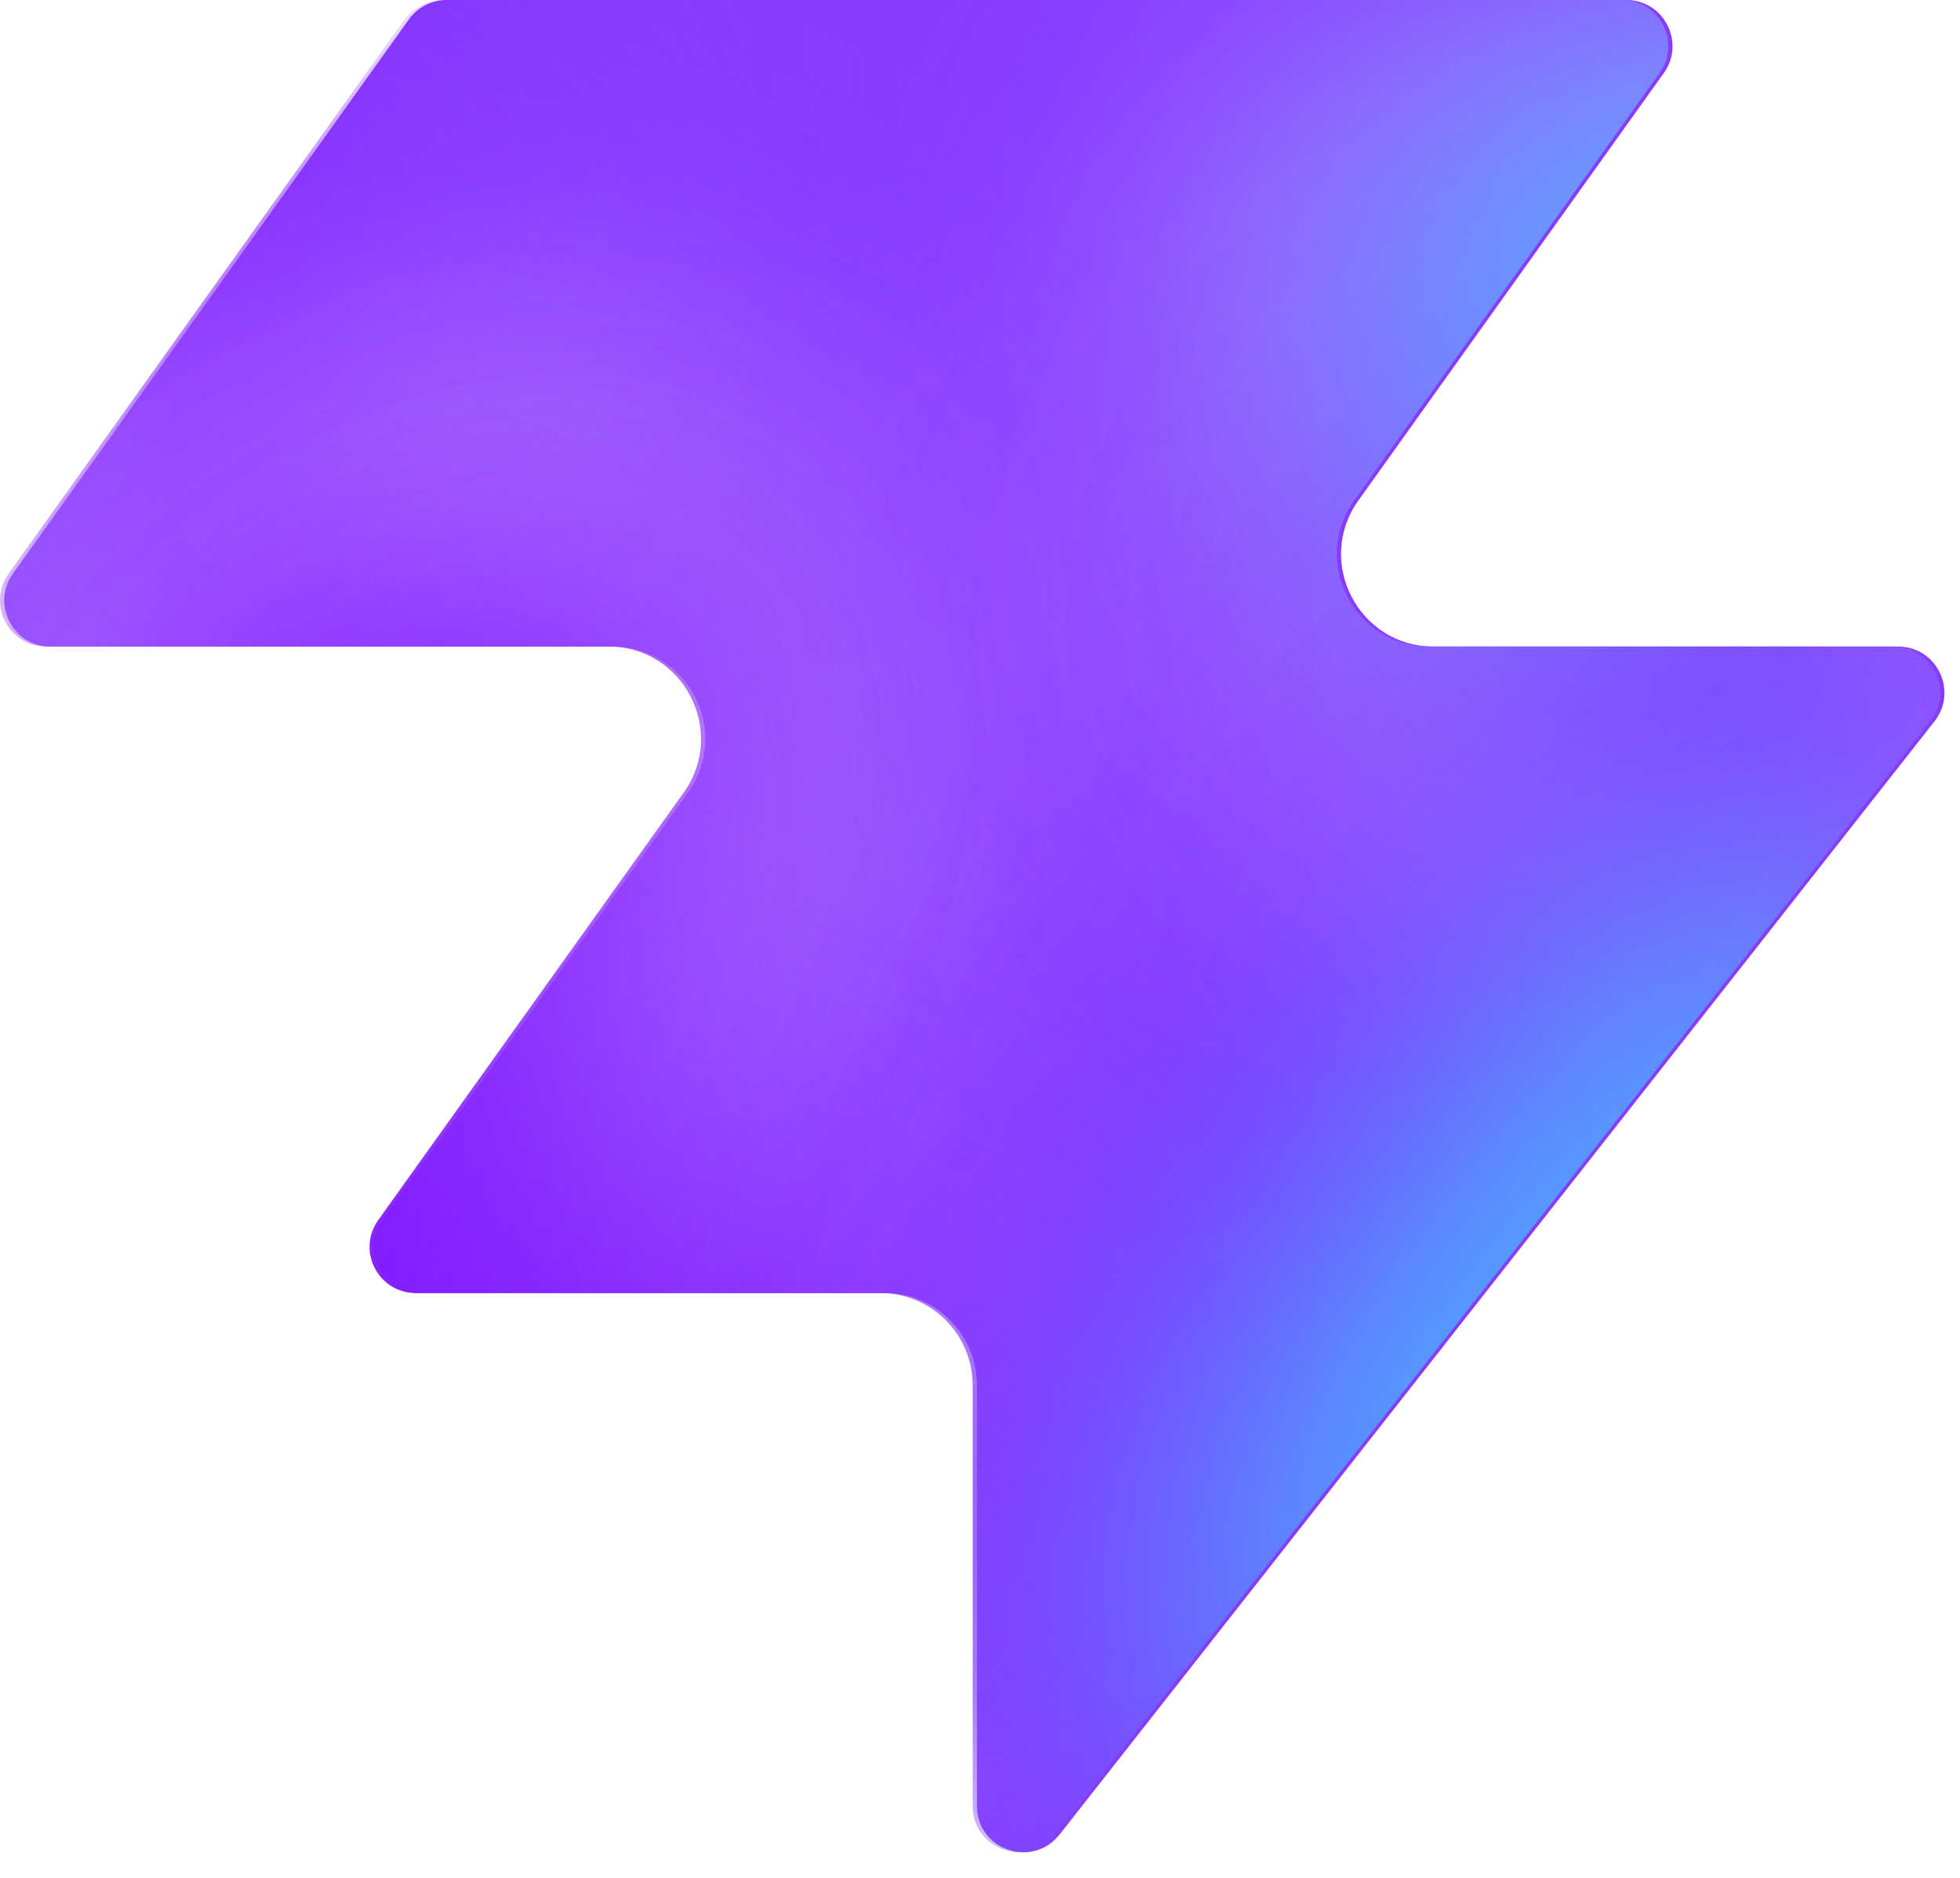
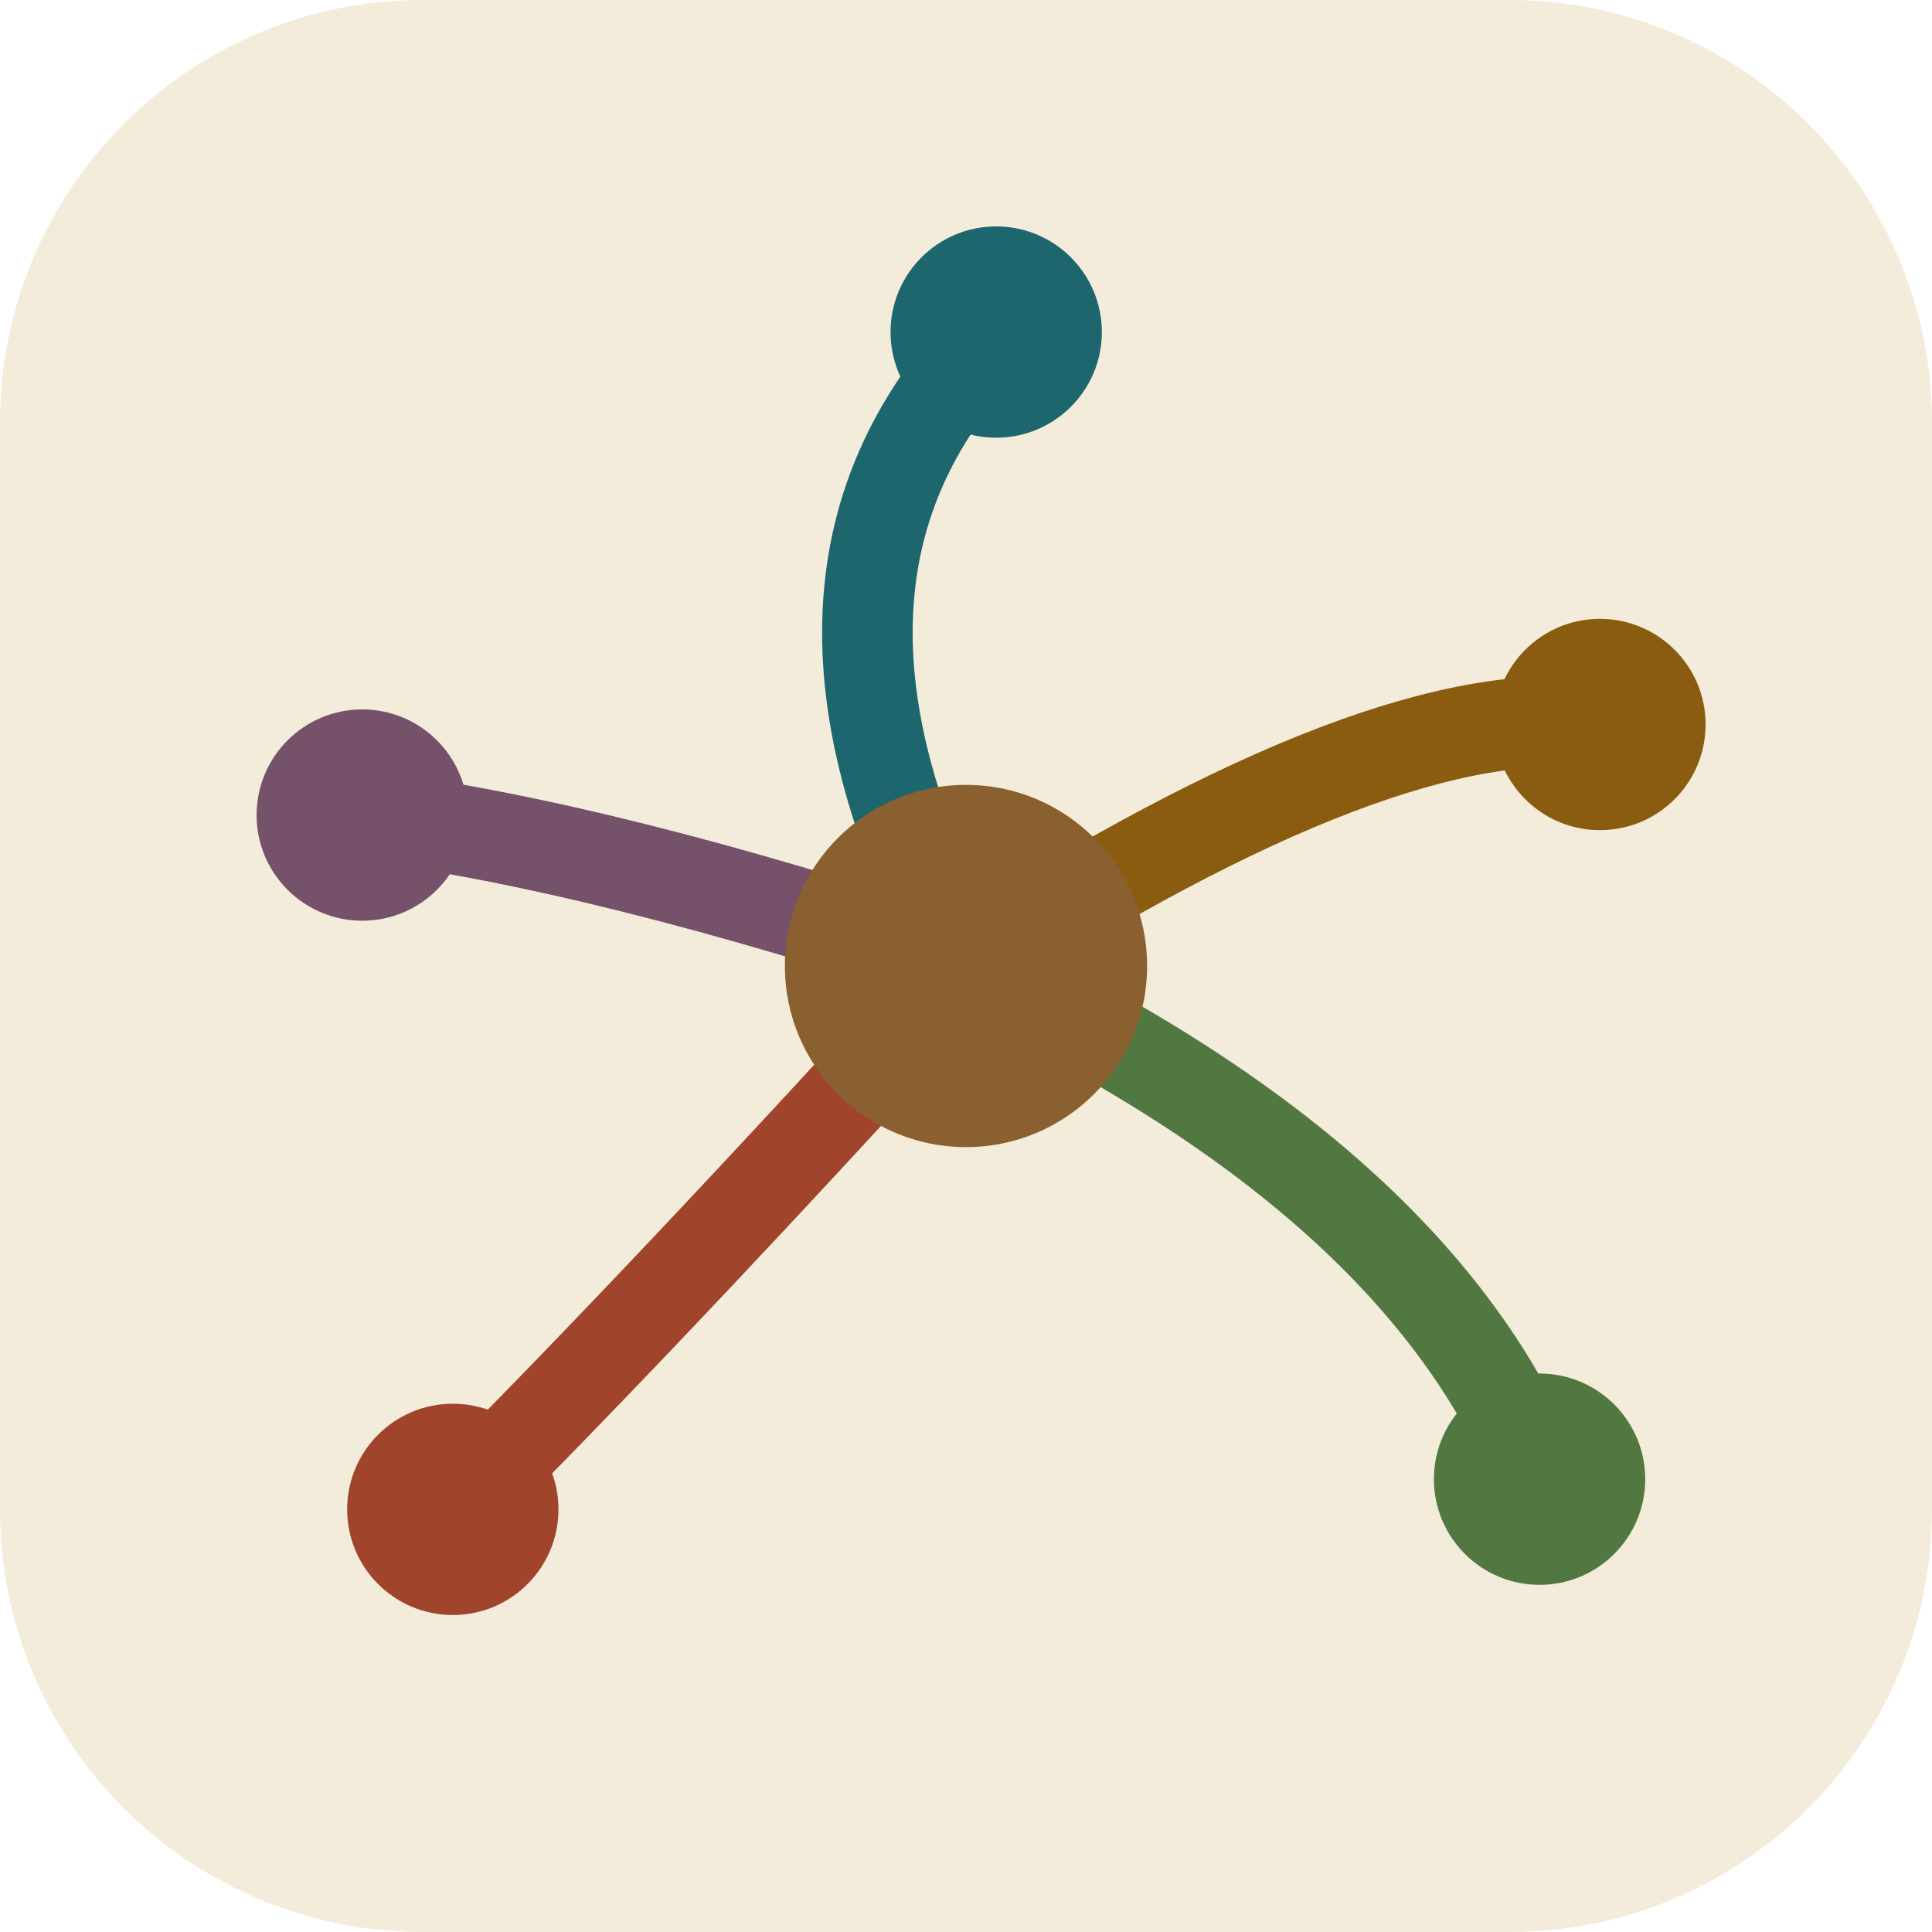
- <svg xmlns="http://www.w3.org/2000/svg" width="48" height="46" fill="none" viewBox="0 0 48 46">
-   <path fill="#863bff" d="M25.946 44.938c-.664.845-2.021.375-2.021-.698V33.937a2.26 2.26 0 0 0-2.262-2.262H10.287c-.92 0-1.456-1.04-.92-1.788l7.48-10.471c1.07-1.497 0-3.578-1.842-3.578H1.237c-.92 0-1.456-1.04-.92-1.788L10.013.474c.214-.297.556-.474.92-.474h28.894c.92 0 1.456 1.04.92 1.788l-7.48 10.471c-1.07 1.498 0 3.579 1.842 3.579h11.377c.943 0 1.473 1.088.89 1.83L25.947 44.94z" style="fill:#863bff;fill:color(display-p3 .525 .23 1);fill-opacity:1" />
-   <mask id="a" width="48" height="46" x="0" y="0" maskUnits="userSpaceOnUse" style="mask-type:alpha">
-     <path fill="#000" d="M25.842 44.938c-.664.844-2.021.375-2.021-.698V33.937a2.26 2.26 0 0 0-2.262-2.262H10.183c-.92 0-1.456-1.04-.92-1.788l7.48-10.471c1.07-1.498 0-3.579-1.842-3.579H1.133c-.92 0-1.456-1.04-.92-1.787L9.91.473c.214-.297.556-.474.92-.474h28.894c.92 0 1.456 1.04.92 1.788l-7.48 10.471c-1.07 1.498 0 3.578 1.842 3.578h11.377c.943 0 1.473 1.088.89 1.832L25.843 44.94z" style="fill:#000;fill-opacity:1" />
-   </mask>
-   <g mask="url(#a)">
-     <g filter="url(#b)">
-       <ellipse cx="5.508" cy="14.704" fill="#ede6ff" rx="5.508" ry="14.704" style="fill:#ede6ff;fill:color(display-p3 .927 .903 1);fill-opacity:1" transform="matrix(.00324 1 1 -.00324 -4.47 31.516)" />
-     </g>
-     <g filter="url(#c)">
-       <ellipse cx="10.399" cy="29.851" fill="#ede6ff" rx="10.399" ry="29.851" style="fill:#ede6ff;fill:color(display-p3 .927 .903 1);fill-opacity:1" transform="matrix(.00324 1 1 -.00324 -39.328 7.883)" />
-     </g>
-     <g filter="url(#d)">
-       <ellipse cx="5.508" cy="30.487" fill="#7e14ff" rx="5.508" ry="30.487" style="fill:#7e14ff;fill:color(display-p3 .492 .077 1);fill-opacity:1" transform="rotate(89.814 -25.913 -14.639)scale(1 -1)" />
-     </g>
-     <g filter="url(#e)">
-       <ellipse cx="5.508" cy="30.599" fill="#7e14ff" rx="5.508" ry="30.599" style="fill:#7e14ff;fill:color(display-p3 .492 .077 1);fill-opacity:1" transform="rotate(89.814 -32.644 -3.334)scale(1 -1)" />
-     </g>
-     <g filter="url(#f)">
-       <ellipse cx="5.508" cy="30.599" fill="#7e14ff" rx="5.508" ry="30.599" style="fill:#7e14ff;fill:color(display-p3 .492 .077 1);fill-opacity:1" transform="matrix(.00324 1 1 -.00324 -34.34 30.47)" />
-     </g>
-     <g filter="url(#g)">
-       <ellipse cx="14.072" cy="22.078" fill="#ede6ff" rx="14.072" ry="22.078" style="fill:#ede6ff;fill:color(display-p3 .927 .903 1);fill-opacity:1" transform="rotate(93.35 24.506 48.493)scale(-1 1)" />
-     </g>
-     <g filter="url(#h)">
-       <ellipse cx="3.47" cy="21.501" fill="#7e14ff" rx="3.47" ry="21.501" style="fill:#7e14ff;fill:color(display-p3 .492 .077 1);fill-opacity:1" transform="rotate(89.009 28.708 47.59)scale(-1 1)" />
-     </g>
-     <g filter="url(#i)">
-       <ellipse cx="3.47" cy="21.501" fill="#7e14ff" rx="3.47" ry="21.501" style="fill:#7e14ff;fill:color(display-p3 .492 .077 1);fill-opacity:1" transform="rotate(89.009 28.708 47.59)scale(-1 1)" />
-     </g>
-     <g filter="url(#j)">
-       <ellipse cx=".387" cy="8.972" fill="#7e14ff" rx="4.407" ry="29.108" style="fill:#7e14ff;fill:color(display-p3 .492 .077 1);fill-opacity:1" transform="rotate(39.51 .387 8.972)" />
-     </g>
-     <g filter="url(#k)">
-       <ellipse cx="47.523" cy="-6.092" fill="#7e14ff" rx="4.407" ry="29.108" style="fill:#7e14ff;fill:color(display-p3 .492 .077 1);fill-opacity:1" transform="rotate(37.892 47.523 -6.092)" />
-     </g>
-     <g filter="url(#l)">
-       <ellipse cx="41.412" cy="6.333" fill="#47bfff" rx="5.971" ry="9.665" style="fill:#47bfff;fill:color(display-p3 .28 .748 1);fill-opacity:1" transform="rotate(37.892 41.412 6.333)" />
-     </g>
-     <g filter="url(#m)">
-       <ellipse cx="-1.879" cy="38.332" fill="#7e14ff" rx="4.407" ry="29.108" style="fill:#7e14ff;fill:color(display-p3 .492 .077 1);fill-opacity:1" transform="rotate(37.892 -1.88 38.332)" />
-     </g>
-     <g filter="url(#n)">
-       <ellipse cx="-1.879" cy="38.332" fill="#7e14ff" rx="4.407" ry="29.108" style="fill:#7e14ff;fill:color(display-p3 .492 .077 1);fill-opacity:1" transform="rotate(37.892 -1.88 38.332)" />
-     </g>
-     <g filter="url(#o)">
-       <ellipse cx="35.651" cy="29.907" fill="#7e14ff" rx="4.407" ry="29.108" style="fill:#7e14ff;fill:color(display-p3 .492 .077 1);fill-opacity:1" transform="rotate(37.892 35.651 29.907)" />
-     </g>
-     <g filter="url(#p)">
-       <ellipse cx="38.418" cy="32.4" fill="#47bfff" rx="5.971" ry="15.297" style="fill:#47bfff;fill:color(display-p3 .28 .748 1);fill-opacity:1" transform="rotate(37.892 38.418 32.4)" />
-     </g>
+ <svg xmlns="http://www.w3.org/2000/svg" width="64" height="64" viewBox="0 0 64 64">
+   <rect x="0" y="0" width="64" height="64" rx="14" fill="#f4ecdb" />
+   <g fill="none" stroke-width="3" stroke-linecap="round">
+     <path d="M32 32 Q 25 19 33 11" stroke="#1e666d" />
+     <path d="M32 32 Q 46 23 53 24" stroke="#8a5c10" />
+     <path d="M32 32 Q 47 39 51 49" stroke="#507840" />
+     <path d="M32 32 Q 22 43 15 50" stroke="#a0442c" />
+     <path d="M32 32 Q 20 28 12 27" stroke="#76516a" />
  </g>
-   <defs>
-     <filter id="b" width="60.045" height="41.654" x="-19.77" y="16.149" color-interpolation-filters="sRGB" filterUnits="userSpaceOnUse">
-       <feFlood flood-opacity="0" result="BackgroundImageFix" />
-       <feBlend in="SourceGraphic" in2="BackgroundImageFix" result="shape" />
-       <feGaussianBlur result="effect1_foregroundBlur_2002_17158" stdDeviation="7.659" />
-     </filter>
-     <filter id="c" width="90.34" height="51.437" x="-54.613" y="-7.533" color-interpolation-filters="sRGB" filterUnits="userSpaceOnUse">
-       <feFlood flood-opacity="0" result="BackgroundImageFix" />
-       <feBlend in="SourceGraphic" in2="BackgroundImageFix" result="shape" />
-       <feGaussianBlur result="effect1_foregroundBlur_2002_17158" stdDeviation="7.659" />
-     </filter>
-     <filter id="d" width="79.355" height="29.4" x="-49.64" y="2.03" color-interpolation-filters="sRGB" filterUnits="userSpaceOnUse">
-       <feFlood flood-opacity="0" result="BackgroundImageFix" />
-       <feBlend in="SourceGraphic" in2="BackgroundImageFix" result="shape" />
-       <feGaussianBlur result="effect1_foregroundBlur_2002_17158" stdDeviation="4.596" />
-     </filter>
-     <filter id="e" width="79.579" height="29.4" x="-45.045" y="20.029" color-interpolation-filters="sRGB" filterUnits="userSpaceOnUse">
-       <feFlood flood-opacity="0" result="BackgroundImageFix" />
-       <feBlend in="SourceGraphic" in2="BackgroundImageFix" result="shape" />
-       <feGaussianBlur result="effect1_foregroundBlur_2002_17158" stdDeviation="4.596" />
-     </filter>
-     <filter id="f" width="79.579" height="29.4" x="-43.513" y="21.178" color-interpolation-filters="sRGB" filterUnits="userSpaceOnUse">
-       <feFlood flood-opacity="0" result="BackgroundImageFix" />
-       <feBlend in="SourceGraphic" in2="BackgroundImageFix" result="shape" />
-       <feGaussianBlur result="effect1_foregroundBlur_2002_17158" stdDeviation="4.596" />
-     </filter>
-     <filter id="g" width="74.749" height="58.852" x="15.756" y="-17.901" color-interpolation-filters="sRGB" filterUnits="userSpaceOnUse">
-       <feFlood flood-opacity="0" result="BackgroundImageFix" />
-       <feBlend in="SourceGraphic" in2="BackgroundImageFix" result="shape" />
-       <feGaussianBlur result="effect1_foregroundBlur_2002_17158" stdDeviation="7.659" />
-     </filter>
-     <filter id="h" width="61.377" height="25.362" x="23.548" y="2.284" color-interpolation-filters="sRGB" filterUnits="userSpaceOnUse">
-       <feFlood flood-opacity="0" result="BackgroundImageFix" />
-       <feBlend in="SourceGraphic" in2="BackgroundImageFix" result="shape" />
-       <feGaussianBlur result="effect1_foregroundBlur_2002_17158" stdDeviation="4.596" />
-     </filter>
-     <filter id="i" width="61.377" height="25.362" x="23.548" y="2.284" color-interpolation-filters="sRGB" filterUnits="userSpaceOnUse">
-       <feFlood flood-opacity="0" result="BackgroundImageFix" />
-       <feBlend in="SourceGraphic" in2="BackgroundImageFix" result="shape" />
-       <feGaussianBlur result="effect1_foregroundBlur_2002_17158" stdDeviation="4.596" />
-     </filter>
-     <filter id="j" width="56.045" height="63.649" x="-27.636" y="-22.853" color-interpolation-filters="sRGB" filterUnits="userSpaceOnUse">
-       <feFlood flood-opacity="0" result="BackgroundImageFix" />
-       <feBlend in="SourceGraphic" in2="BackgroundImageFix" result="shape" />
-       <feGaussianBlur result="effect1_foregroundBlur_2002_17158" stdDeviation="4.596" />
-     </filter>
-     <filter id="k" width="54.814" height="64.646" x="20.116" y="-38.415" color-interpolation-filters="sRGB" filterUnits="userSpaceOnUse">
-       <feFlood flood-opacity="0" result="BackgroundImageFix" />
-       <feBlend in="SourceGraphic" in2="BackgroundImageFix" result="shape" />
-       <feGaussianBlur result="effect1_foregroundBlur_2002_17158" stdDeviation="4.596" />
-     </filter>
-     <filter id="l" width="33.541" height="35.313" x="24.641" y="-11.323" color-interpolation-filters="sRGB" filterUnits="userSpaceOnUse">
-       <feFlood flood-opacity="0" result="BackgroundImageFix" />
-       <feBlend in="SourceGraphic" in2="BackgroundImageFix" result="shape" />
-       <feGaussianBlur result="effect1_foregroundBlur_2002_17158" stdDeviation="4.596" />
-     </filter>
-     <filter id="m" width="54.814" height="64.646" x="-29.286" y="6.009" color-interpolation-filters="sRGB" filterUnits="userSpaceOnUse">
-       <feFlood flood-opacity="0" result="BackgroundImageFix" />
-       <feBlend in="SourceGraphic" in2="BackgroundImageFix" result="shape" />
-       <feGaussianBlur result="effect1_foregroundBlur_2002_17158" stdDeviation="4.596" />
-     </filter>
-     <filter id="n" width="54.814" height="64.646" x="-29.286" y="6.009" color-interpolation-filters="sRGB" filterUnits="userSpaceOnUse">
-       <feFlood flood-opacity="0" result="BackgroundImageFix" />
-       <feBlend in="SourceGraphic" in2="BackgroundImageFix" result="shape" />
-       <feGaussianBlur result="effect1_foregroundBlur_2002_17158" stdDeviation="4.596" />
-     </filter>
-     <filter id="o" width="54.814" height="64.646" x="8.244" y="-2.416" color-interpolation-filters="sRGB" filterUnits="userSpaceOnUse">
-       <feFlood flood-opacity="0" result="BackgroundImageFix" />
-       <feBlend in="SourceGraphic" in2="BackgroundImageFix" result="shape" />
-       <feGaussianBlur result="effect1_foregroundBlur_2002_17158" stdDeviation="4.596" />
-     </filter>
-     <filter id="p" width="39.409" height="43.623" x="18.713" y="10.588" color-interpolation-filters="sRGB" filterUnits="userSpaceOnUse">
-       <feFlood flood-opacity="0" result="BackgroundImageFix" />
-       <feBlend in="SourceGraphic" in2="BackgroundImageFix" result="shape" />
-       <feGaussianBlur result="effect1_foregroundBlur_2002_17158" stdDeviation="4.596" />
-     </filter>
-   </defs>
+   <circle cx="33" cy="11" r="3.5" fill="#1e666d" />
+   <circle cx="53" cy="24" r="3.5" fill="#8a5c10" />
+   <circle cx="51" cy="49" r="3.5" fill="#507840" />
+   <circle cx="15" cy="50" r="3.5" fill="#a0442c" />
+   <circle cx="12" cy="27" r="3.5" fill="#76516a" />
+   <circle cx="32" cy="32" r="6" fill="#8a6030" />
</svg>
